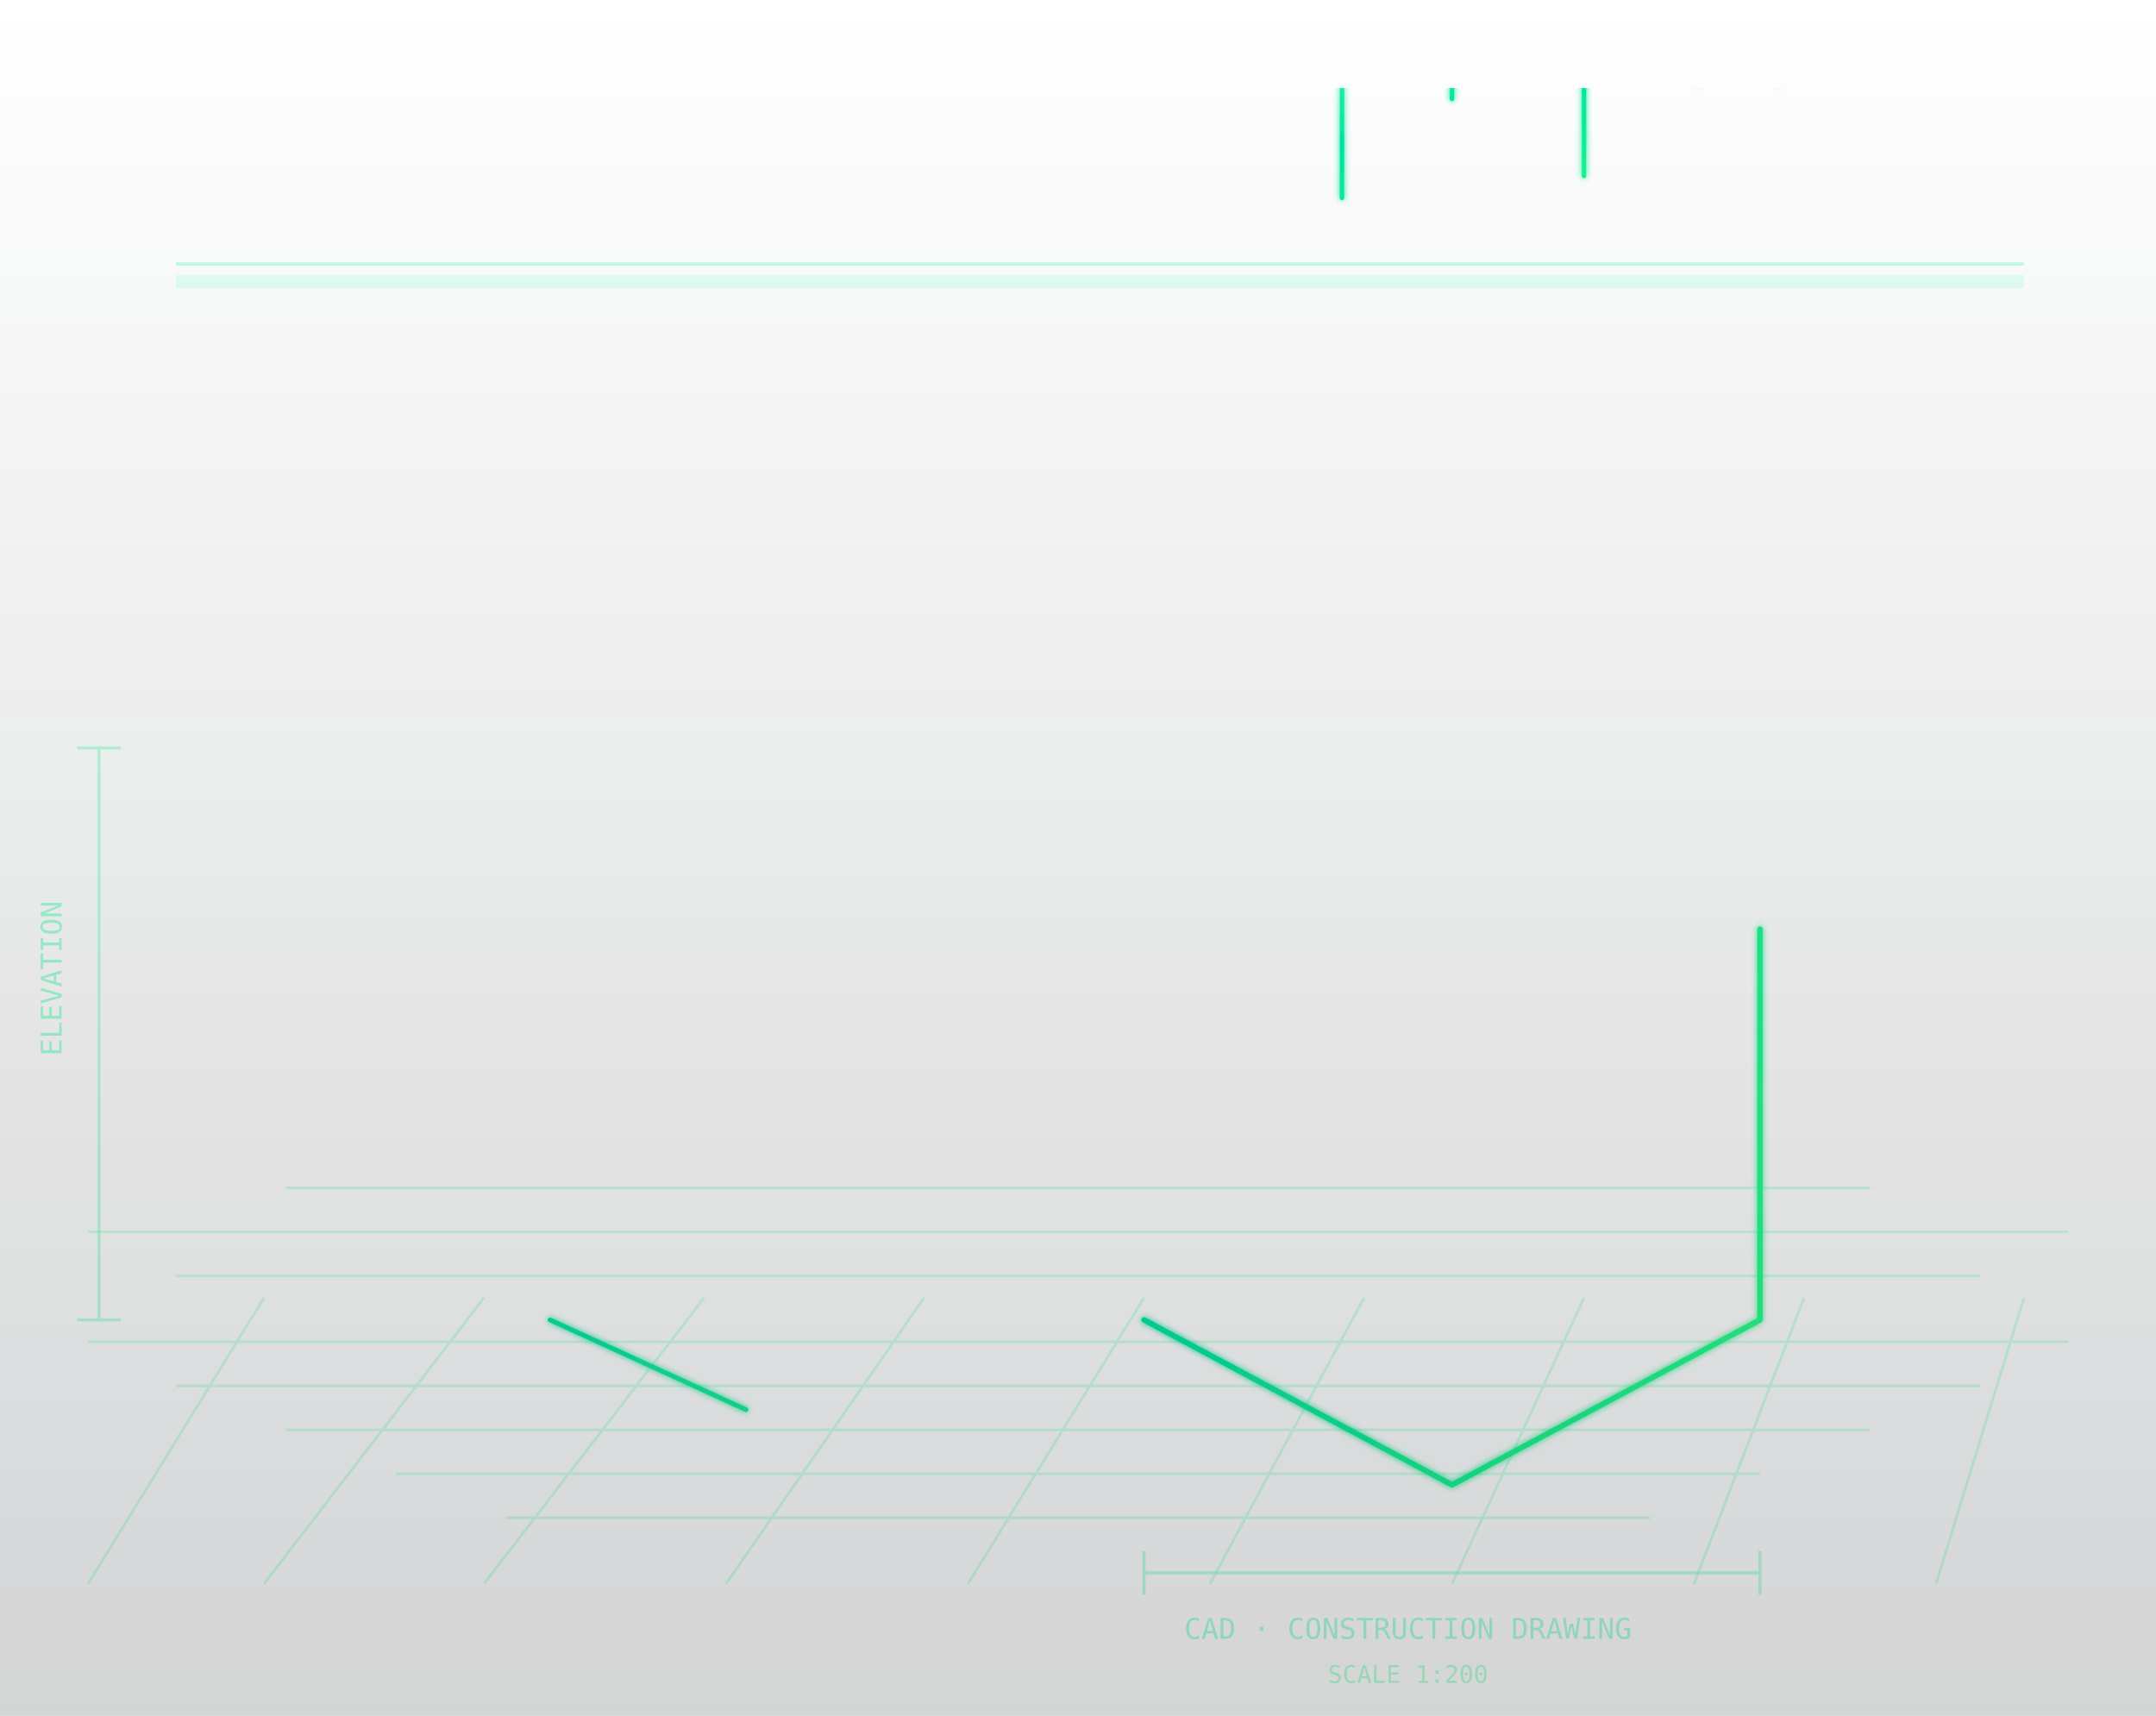
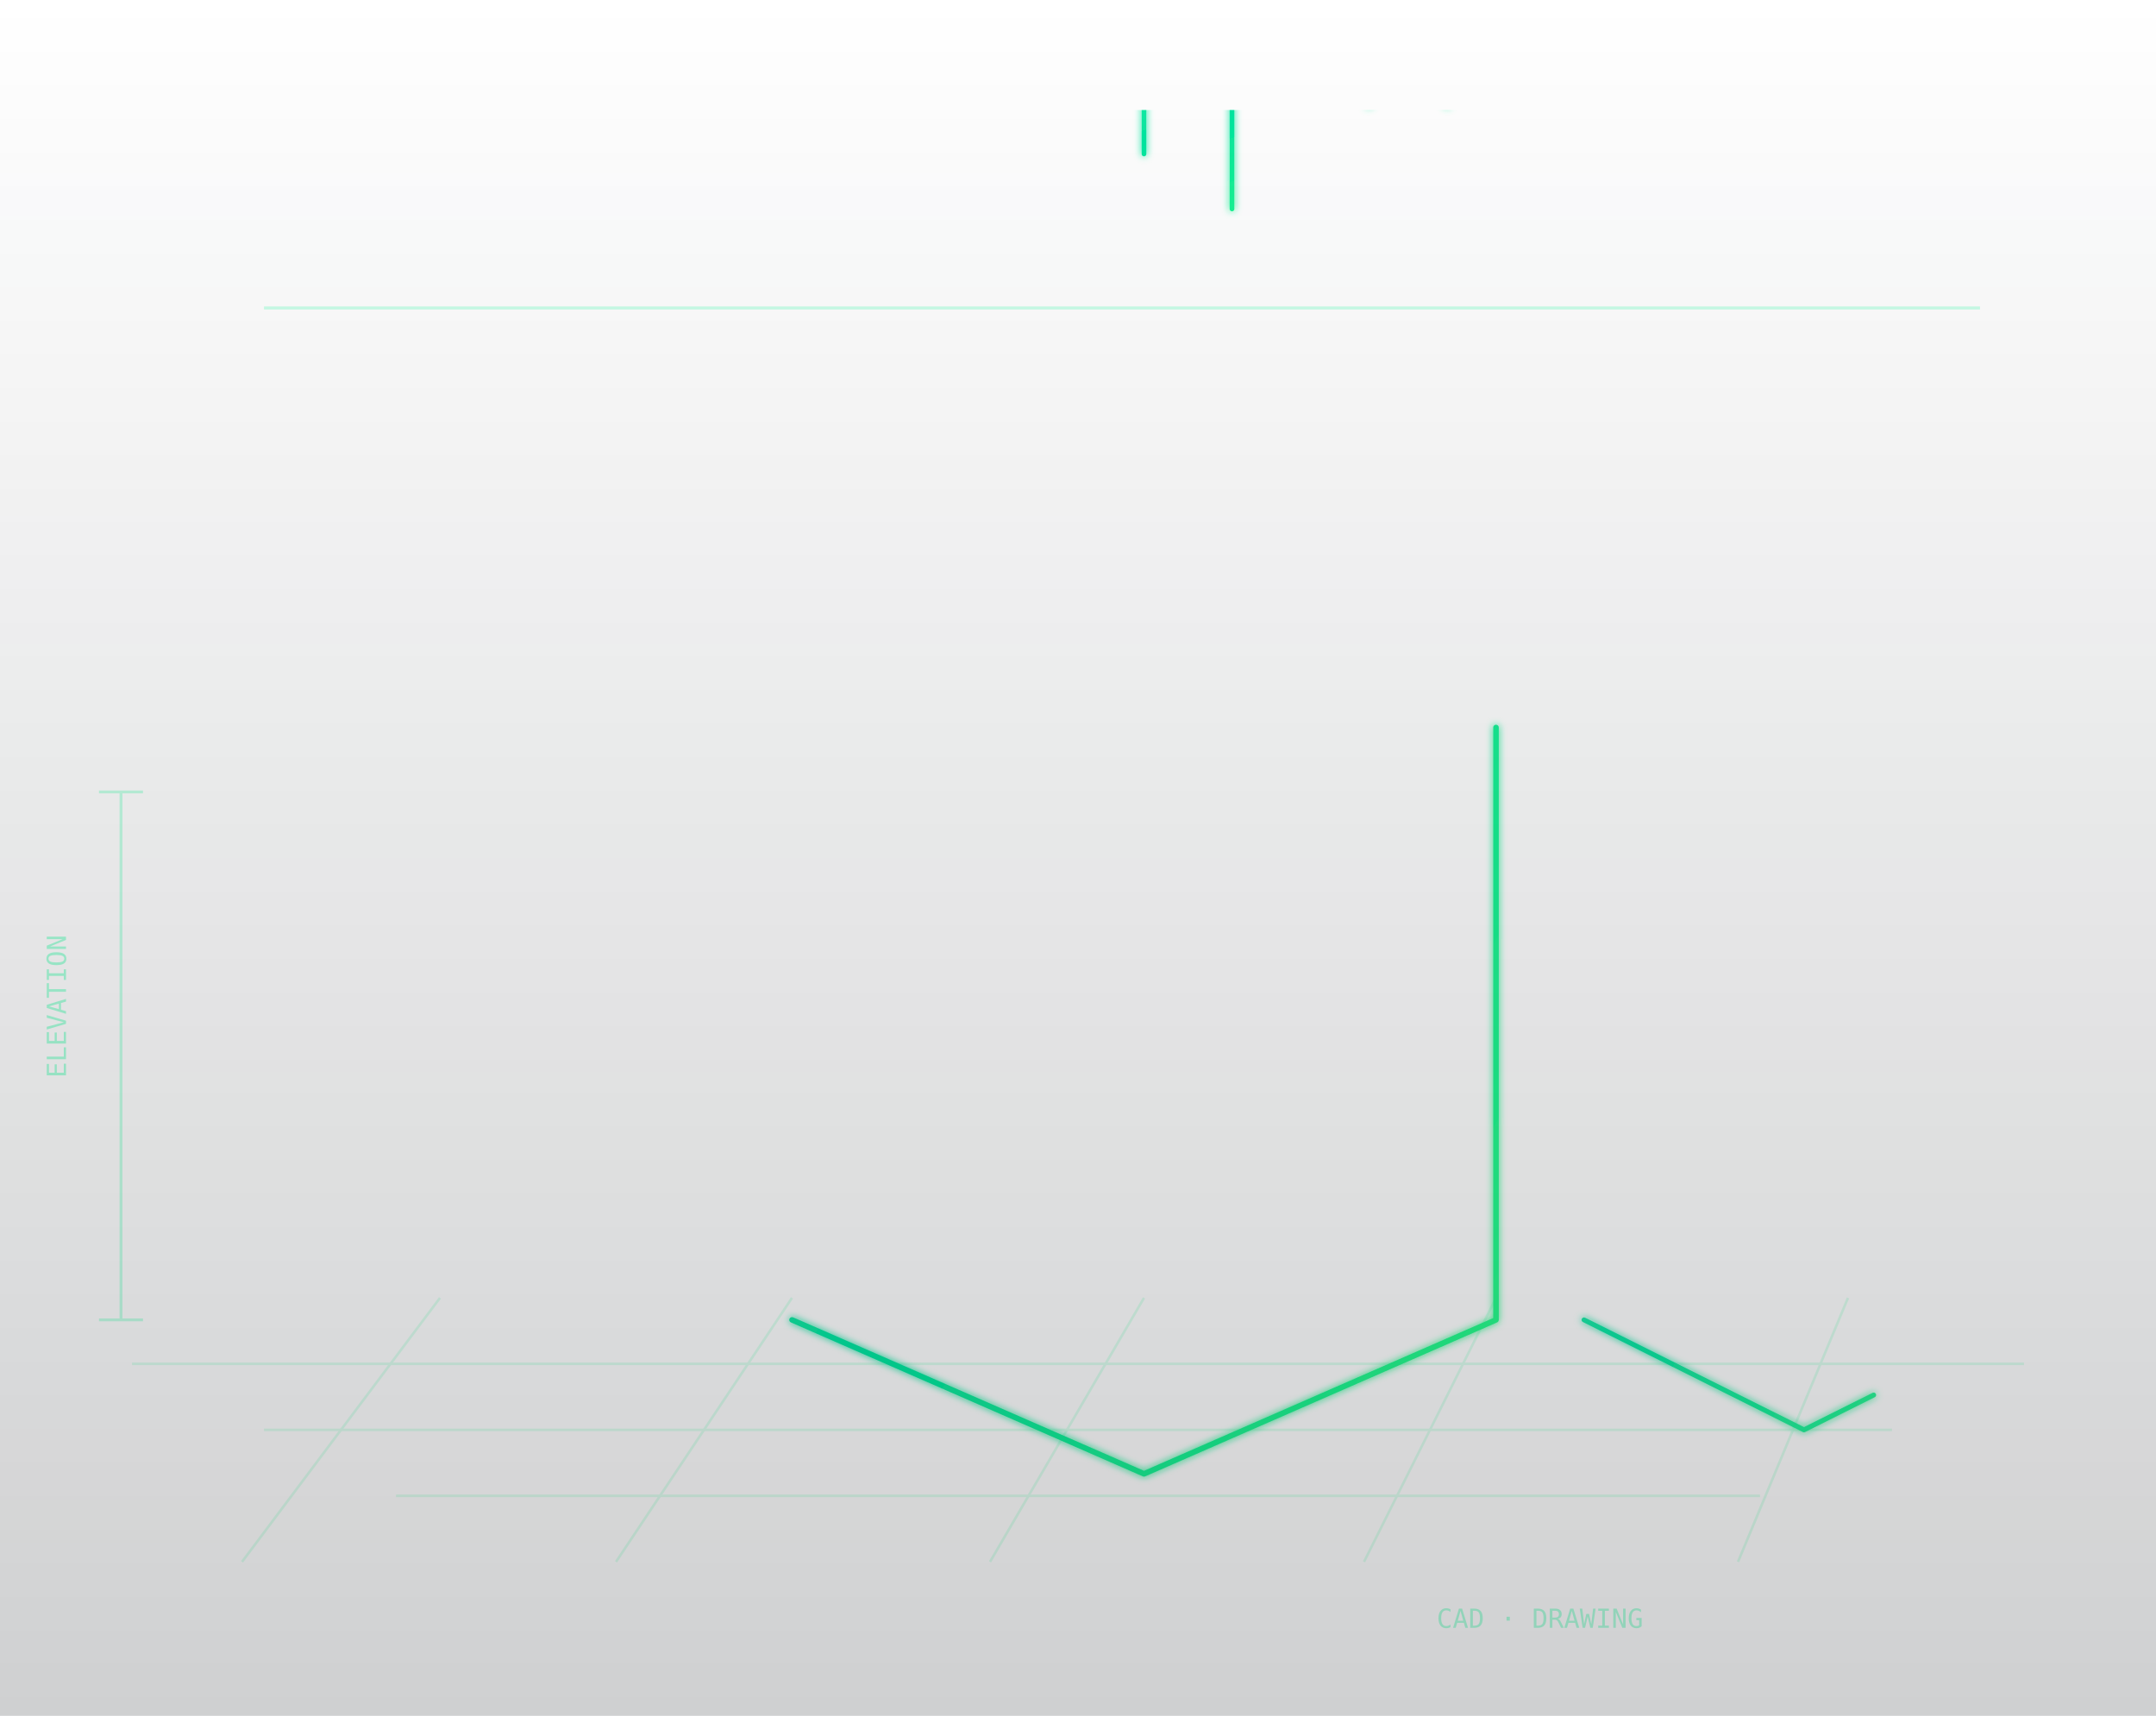
<svg xmlns="http://www.w3.org/2000/svg" viewBox="0 0 980 780" fill="none" aria-hidden="true">
  <defs>
    <linearGradient id="gNeon" x1="0" y1="0" x2="1" y2="1">
      <stop offset="0%" stop-color="#5CFFB0" />
-       <stop offset="45%" stop-color="#00E6A0" />
+       <stop offset="50%" stop-color="#00E6A0" />
      <stop offset="100%" stop-color="#2BFF88" />
    </linearGradient>
    <linearGradient id="fade" x1="0" y1="0" x2="0" y2="1">
      <stop offset="0%" stop-color="#0f1419" stop-opacity="0" />
-       <stop offset="100%" stop-color="#0f1419" stop-opacity=".18" />
+       <stop offset="100%" stop-color="#0f1419" stop-opacity=".2" />
    </linearGradient>
-     <filter id="glow" x="-15%" y="-15%" width="130%" height="130%">
-       <feGaussianBlur stdDeviation="1.5" result="b" />
+     <filter id="glow" x="-12%" y="-12%" width="124%" height="124%">
+       <feGaussianBlur stdDeviation="1.6" result="b" />
      <feMerge>
        <feMergeNode in="b" />
        <feMergeNode in="SourceGraphic" />
      </feMerge>
    </filter>
    <clipPath id="stage">
-       <rect x="0" y="40" width="980" height="700" />
+       <rect x="0" y="50" width="980" height="680" />
    </clipPath>
    <style>
-       .grid { opacity: .28; animation: gridScroll 18s linear infinite; }
-       .skyline {
-         transform-origin: 640px 400px;
-         animation: skyScroll 16s ease-in-out infinite alternate, floatY 9s ease-in-out infinite alternate;
-       }
+       .grid { opacity: .2; animation: gridScroll 22s linear infinite; }
+       .skyline { animation: panDrift 16s ease-in-out infinite alternate; transform-origin: 700px 400px; }
      .draw {
-         stroke-dasharray: 1400;
-         stroke-dashoffset: 1400;
-         animation: drawIn 3s ease forwards, dashFlow 7.5s linear 3s infinite;
-       }
-       .draw-slow {
-         stroke-dasharray: 1100;
-         stroke-dashoffset: 1100;
-         animation: drawIn 3.8s ease .12s forwards, dashFlow 10s linear 4s infinite;
+         stroke-dasharray: 1000;
+         stroke-dashoffset: 1000;
+         animation: drawIn 2.8s ease forwards, dashFlow 9s linear 2.8s infinite;
      }
      .draw-win {
-         stroke-dasharray: 480;
-         stroke-dashoffset: 480;
-         animation: drawIn 2.4s ease .35s forwards, dashFlow 5.5s linear 2.8s infinite;
+         stroke-dasharray: 320;
+         stroke-dashoffset: 320;
+         animation: drawIn 2.2s ease .35s forwards, dashFlow 7s linear 2.6s infinite;
      }
-       .crane {
-         transform-origin: 660px 20px;
-         animation: craneSway 5s ease-in-out infinite alternate;
-       }
-       .scan {
-         animation: scanY 6s ease-in-out infinite;
-       }
+       .crane { transform-origin: 700px 24px; animation: craneSway 6s ease-in-out infinite alternate; }
+       .scan { animation: scanY 7s ease-in-out infinite; }
      @keyframes drawIn { to { stroke-dashoffset: 0; } }
-       @keyframes dashFlow { to { stroke-dashoffset: -280; } }
-       @keyframes skyScroll {
-         from { transform: translate(0px, 0); }
-         to { transform: translate(18px, -10px); }
-       }
-       @keyframes floatY {
-         from { transform: translateY(0); }
-         to { transform: translateY(-14px); }
-       }
-       /* combine: use one transform on skyline */
-       .skyline {
-         animation: panDrift 14s ease-in-out infinite alternate;
-       }
+       @keyframes dashFlow { to { stroke-dashoffset: -200; } }
      @keyframes panDrift {
-         0% { transform: translate(0px, 6px); }
-         50% { transform: translate(12px, -10px); }
-         100% { transform: translate(22px, 4px); }
+         0% { transform: translate(0, 4px); }
+         100% { transform: translate(16px, -8px); }
      }
      @keyframes gridScroll {
-         from { transform: translateY(0); opacity: .22; }
-         50% { opacity: .34; }
-         to { transform: translateY(-28px); opacity: .22; }
+         from { transform: translateY(0); }
+         to { transform: translateY(-22px); }
      }
      @keyframes craneSway {
-         from { transform: rotate(-1.5deg); }
-         to { transform: rotate(1.8deg); }
+         from { transform: rotate(-1.2deg); }
+         to { transform: rotate(1.4deg); }
      }
      @keyframes scanY {
-         0% { transform: translateY(-40px); opacity: 0; }
-         15% { opacity: .55; }
-         50% { opacity: .35; }
-         85% { opacity: .55; }
-         100% { transform: translateY(420px); opacity: 0; }
+         0% { transform: translateY(-30px); opacity: 0; }
+         20% { opacity: .4; }
+         80% { opacity: .35; }
+         100% { transform: translateY(380px); opacity: 0; }
      }
      @media (prefers-reduced-motion: reduce) {
-         .grid, .skyline, .draw, .draw-slow, .draw-win, .crane, .scan {
-           animation: none !important;
-           stroke-dashoffset: 0 !important;
-         }
+         .grid,.skyline,.draw,.draw-win,.crane,.scan { animation: none !important; stroke-dashoffset: 0 !important; }
      }
    </style>
  </defs>
  <g clip-path="url(#stage)">
-     <g class="grid" stroke="#5CFFB0" stroke-width="1.2">
-       <path d="M40 610 H940 M80 630 H900 M130 650 H850 M180 670 H800 M230 690 H750" />
-       <path d="M40 560 H940 M80 580 H900 M130 540 H850" />
-       <path d="M120 590 L40 720 M220 590 L120 720 M320 590 L220 720 M420 590 L330 720 M520 590 L440 720 M620 590 L550 720 M720 590 L660 720 M820 590 L770 720 M920 590 L880 720" />
+     <g class="grid" stroke="#5CFFB0" stroke-width="1.15">
+       <path d="M60 620 H920" />
+       <path d="M120 650 H860" />
+       <path d="M180 680 H800" />
+       <path d="M200 590 L110 710 M360 590 L280 710 M520 590 L450 710 M680 590 L620 710 M840 590 L790 710" />
    </g>
-     <g class="scan" stroke="#7CFFC8" stroke-opacity=".45" stroke-width="1.5">
-       <path d="M80 120 H920" />
-       <path d="M80 128 H920" stroke-opacity=".2" stroke-width="6" />
+     <g class="scan" stroke="#7CFFC8" stroke-opacity=".4" stroke-width="1.4">
+       <path d="M120 140 H900" />
    </g>
    <g class="skyline" filter="url(#glow)" stroke="url(#gNeon)" stroke-linejoin="round" stroke-linecap="round">
-       <g stroke-width="2" stroke-opacity=".92">
-         <path class="draw" d="M70 600 L70 340 L145 300 L220 340 L220 600 L145 640 Z" />
-         <path class="draw" d="M70 340 L145 380 L220 340 M145 380 L145 640" />
-         <path class="draw-win" d="M90 390 V575 M120 405 V590 M165 405 V590 M195 390 V575 M90 430 H140 M90 480 H140 M90 530 H140 M155 430 H205 M155 480 H205 M155 530 H205" stroke-width="1.25" stroke-opacity=".7" />
+       <g stroke-width="2.2" stroke-opacity=".9">
+         <path class="draw" d="M120 600 L120 360 L210 310 L300 360 L300 600 L210 650 Z" />
+         <path class="draw" d="M120 360 L210 410 L300 360 M210 410 L210 650" />
+         <path class="draw-win" d="M150 430 V560 M180 445 V575 M240 445 V575 M270 430 V560" stroke-width="1.35" stroke-opacity=".65" />
+         <path class="draw-win" d="M150 470 H200 M150 520 H200 M230 470 H280 M230 520 H280" stroke-width="1.2" stroke-opacity=".55" />
      </g>
-       <g stroke-width="2.1" stroke-opacity=".95">
-         <path class="draw-slow" d="M250 600 L250 265 L370 210 L490 265 L490 600 L370 655 Z" />
-         <path class="draw" d="M250 265 L370 320 L490 265 M370 320 L370 655" />
-         <path class="draw-win" d="M270 305 L370 355 L470 305 M270 360 L370 410 L470 360 M270 415 L370 465 L470 415 M270 470 L370 520 L470 470 M270 525 L370 575 L470 525 M290 325 V560 M330 345 V580 M410 345 V580 M450 325 V560" stroke-width="1.35" stroke-opacity=".68" />
-       </g>
-       <g stroke-width="2.45">
-         <path class="draw-slow" d="M520 600 L520 120 L660 45 L800 120 L800 600 L660 675 Z" />
-         <path class="draw" d="M520 120 L660 195 L800 120 M660 195 L660 675" />
-         <path class="draw-win" d="M540 170 L660 235 L780 170 M540 230 L660 295 L780 230 M540 290 L660 355 L780 290 M540 350 L660 415 L780 350 M540 410 L660 475 L780 410 M540 470 L660 535 L780 470 M540 530 L660 595 L780 530" stroke-width="1.7" stroke-opacity=".72" />
-         <path class="draw-win" d="M560 185 V560 M600 205 V580 M630 220 V590 M690 220 V590 M720 205 V580 M760 185 V560 M555 220 H640 M555 280 H645 M555 340 H650 M555 400 H650 M555 460 H650 M555 520 H650 M680 220 H770 M680 280 H765 M680 340 H760 M680 400 H755 M680 460 H750 M680 520 H745" stroke-width="1.25" stroke-opacity=".6" />
+       <g stroke-width="2.5">
+         <path class="draw" d="M360 600 L360 140 L520 70 L680 140 L680 600 L520 670 Z" />
+         <path class="draw" d="M360 140 L520 210 L680 140 M520 210 L520 670" />
+         <path class="draw-win" d="M390 230 L520 290 L650 230 M390 340 L520 400 L650 340 M390 450 L520 510 L650 450" stroke-width="1.7" stroke-opacity=".72" />
+         <path class="draw-win" d="M420 250 V540 M470 270 V560 M570 270 V560 M620 250 V540" stroke-width="1.4" stroke-opacity=".62" />
        <g class="crane">
-           <path d="M660 45 L660 8 M560 20 H790 M790 20 L772 38 M790 20 L808 38 M720 20 L720 80 M610 20 L610 90" stroke-width="2" />
+           <path d="M520 70 L520 18 M430 30 H640 M640 30 L622 48 M640 30 L658 48 M560 30 L560 95" stroke-width="2.1" />
        </g>
      </g>
-       <g stroke-width="2" stroke-opacity=".92">
-         <path class="draw" d="M820 600 L820 240 L900 195 L980 240 L980 600 L900 645 Z" />
-         <path class="draw" d="M820 240 L900 285 L980 240 M900 285 L900 645" />
-         <path class="draw-win" d="M838 275 L900 315 L962 275 M838 330 L900 370 L962 330 M838 385 L900 425 L962 385 M838 440 L900 480 L962 440 M838 495 L900 535 L962 495 M850 290 V560 M875 305 V575 M925 305 V575 M950 290 V560" stroke-width="1.35" stroke-opacity=".65" />
+       <g stroke-width="2.2" stroke-opacity=".92">
+         <path class="draw" d="M720 600 L720 250 L820 200 L920 250 L920 600 L820 650 Z" />
+         <path class="draw" d="M720 250 L820 300 L920 250 M820 300 L820 650" />
+         <path class="draw-win" d="M750 310 L820 355 L890 310 M750 400 L820 445 L890 400 M750 490 L820 535 L890 490" stroke-width="1.55" stroke-opacity=".68" />
+         <path class="draw-win" d="M760 330 V560 M800 350 V575 M850 350 V575 M890 330 V560" stroke-width="1.3" stroke-opacity=".6" />
      </g>
-       <g stroke-width="2.1" stroke-opacity=".95">
-         <path class="draw" d="M360 600 L360 455 L470 415 L580 455 L580 600 L470 640 Z" />
-         <path class="draw" d="M360 455 L470 495 L580 455 M470 495 L470 640" />
-         <path class="draw-win" d="M385 475 V580 M420 490 V595 M510 490 V595 M545 475 V580 M385 510 H450 M385 550 H455 M490 510 H555 M490 550 H550" stroke-width="1.25" stroke-opacity=".65" />
-       </g>
-       <g stroke-width="1.9" stroke-opacity=".88">
-         <path class="draw" d="M700 600 L700 490 L770 455 L840 490 L840 600 L770 635 Z" />
-         <path class="draw" d="M700 490 L770 525 L840 490 M770 525 L770 635" />
-         <path class="draw-win" d="M720 510 V585 M745 522 V597 M795 522 V597 M820 510 V585" stroke-width="1.2" stroke-opacity=".65" />
+       <g stroke-width="2.1" stroke-opacity=".9">
+         <path class="draw" d="M480 600 L480 470 L580 430 L680 470 L680 600 L580 640 Z" />
+         <path class="draw" d="M480 470 L580 510 L680 470 M580 510 L580 640" />
+         <path class="draw-win" d="M510 500 V575 M550 515 V590 M610 515 V590 M650 500 V575" stroke-width="1.25" stroke-opacity=".6" />
      </g>
    </g>
  </g>
-   <g stroke="#7CFFC8" stroke-opacity=".5" stroke-width="1.4">
-     <path d="M45 340 V600 M35 340 H55 M35 600 H55 M520 715 H800 M520 705 V725 M800 705 V725" />
+   <g stroke="#7CFFC8" stroke-opacity=".45" stroke-width="1.3">
+     <path d="M55 360 V600 M45 360 H65 M45 600 H65" />
  </g>
-   <text x="28" y="480" fill="#7CFFC8" fill-opacity=".7" font-family="ui-monospace, Menlo, monospace" font-size="13" transform="rotate(-90 28 480)">ELEVATION</text>
-   <text x="640" y="745" fill="#7CFFC8" fill-opacity=".65" font-family="ui-monospace, Menlo, monospace" font-size="13" text-anchor="middle">CAD · CONSTRUCTION DRAWING</text>
-   <text x="640" y="765" fill="#5CFFB0" fill-opacity=".45" font-family="ui-monospace, Menlo, monospace" font-size="11" text-anchor="middle">SCALE 1:200</text>
+   <text x="30" y="490" fill="#7CFFC8" fill-opacity=".65" font-family="ui-monospace, Menlo, monospace" font-size="12" transform="rotate(-90 30 490)">ELEVATION</text>
+   <text x="700" y="740" fill="#7CFFC8" fill-opacity=".6" font-family="ui-monospace, Menlo, monospace" font-size="12" text-anchor="middle">CAD · DRAWING</text>
  <rect width="980" height="780" fill="url(#fade)" />
</svg>
